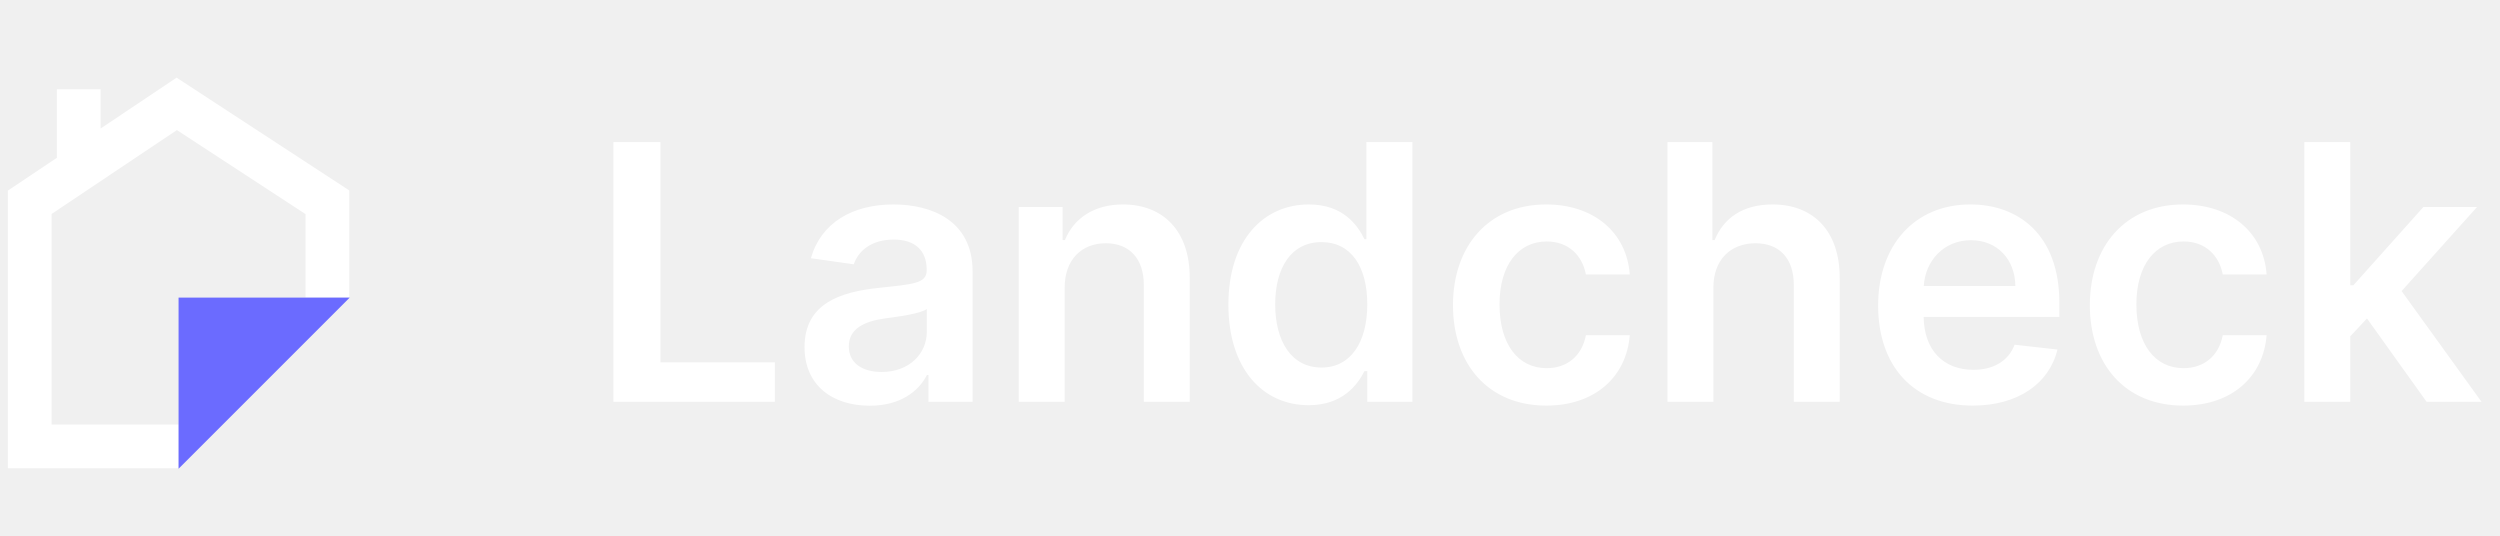
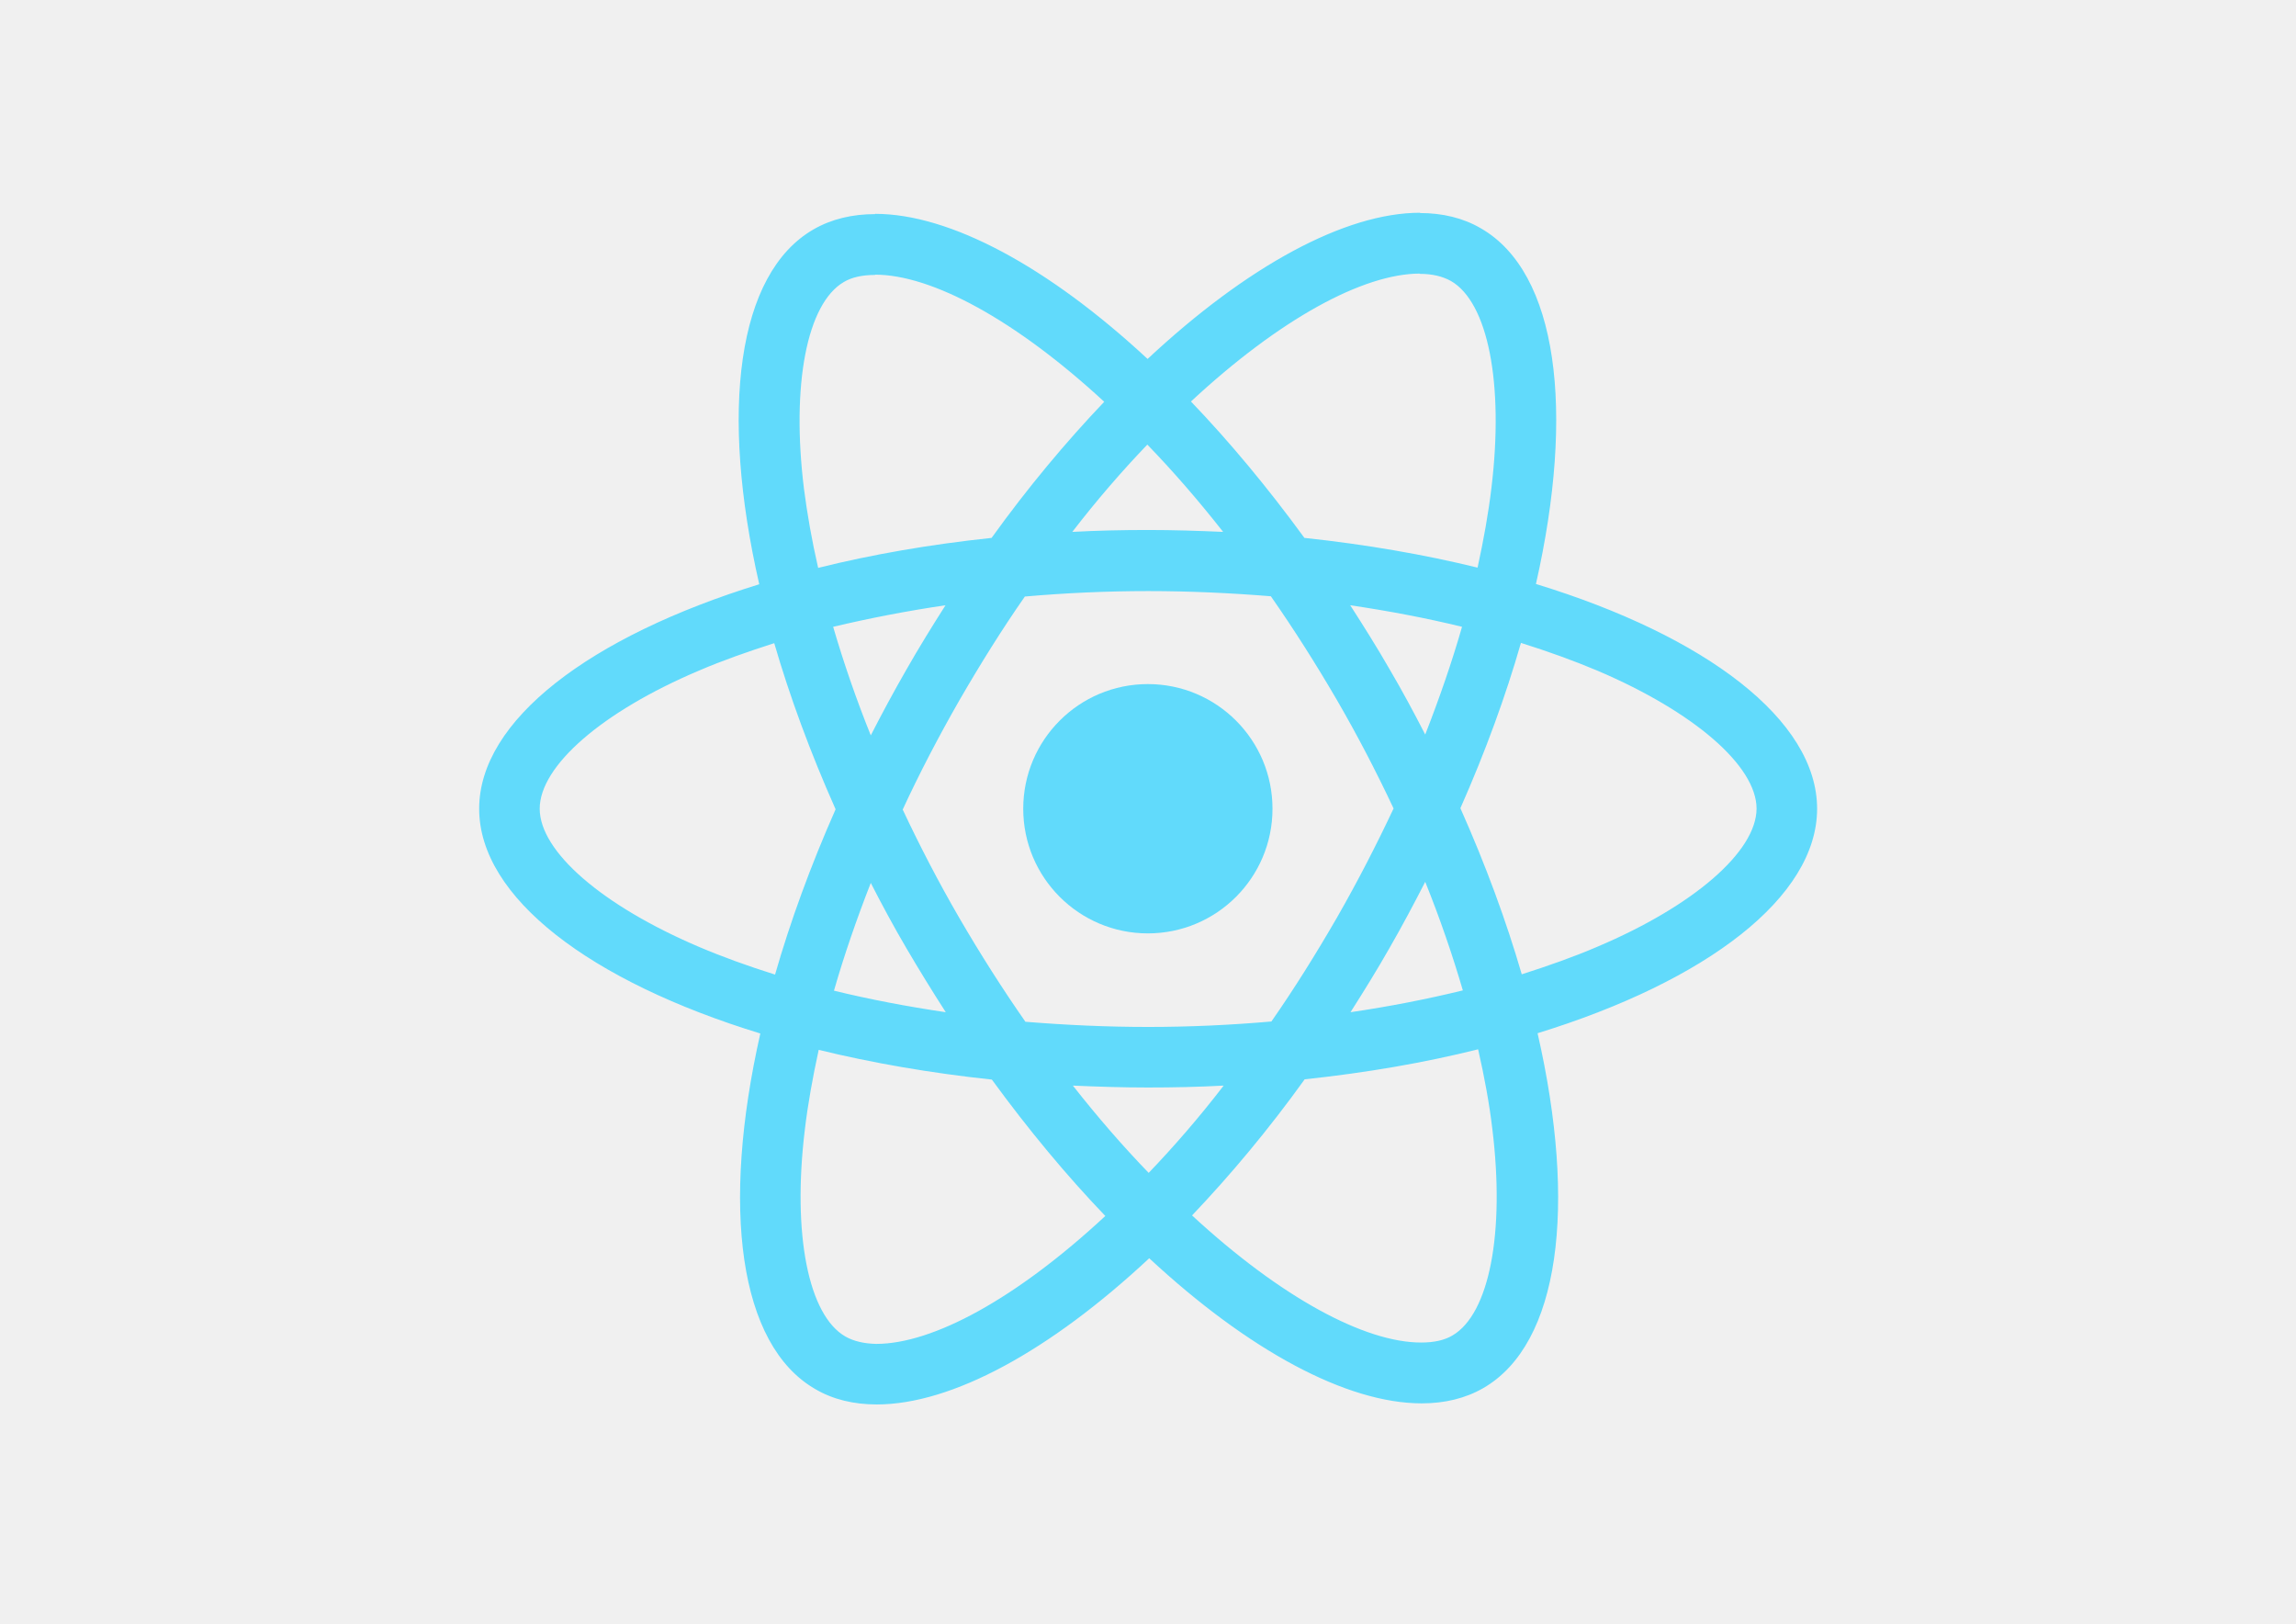
- <svg xmlns="http://www.w3.org/2000/svg" width="168" height="36" viewBox="0 0 168 36" fill="none">
-   <path d="M41.222 27H52.071V24.349H44.383V9.545H41.222V27ZM58.446 27.264C60.5 27.264 61.727 26.301 62.29 25.202H62.392V27H65.358V18.239C65.358 14.778 62.537 13.739 60.04 13.739C57.287 13.739 55.173 14.966 54.492 17.352L57.372 17.761C57.679 16.866 58.548 16.099 60.057 16.099C61.489 16.099 62.273 16.832 62.273 18.119V18.171C62.273 19.057 61.344 19.099 59.034 19.347C56.494 19.619 54.065 20.378 54.065 23.327C54.065 25.901 55.949 27.264 58.446 27.264ZM59.247 24.997C57.96 24.997 57.04 24.409 57.04 23.276C57.04 22.091 58.071 21.597 59.452 21.401C60.261 21.29 61.881 21.085 62.281 20.761V22.304C62.281 23.761 61.105 24.997 59.247 24.997ZM71.546 19.329C71.546 17.438 72.688 16.347 74.315 16.347C75.909 16.347 76.864 17.395 76.864 19.142V27H79.949V18.665C79.957 15.528 78.168 13.739 75.466 13.739C73.506 13.739 72.159 14.676 71.562 16.134H71.409V13.909H68.46V27H71.546V19.329ZM87.943 27.23C90.193 27.23 91.207 25.892 91.693 24.938H91.881V27H94.915V9.545H91.821V16.074H91.693C91.224 15.128 90.261 13.739 87.952 13.739C84.926 13.739 82.548 16.108 82.548 20.472C82.548 24.784 84.858 27.23 87.943 27.23ZM88.804 24.699C86.767 24.699 85.693 22.909 85.693 20.454C85.693 18.017 86.75 16.27 88.804 16.27C90.79 16.27 91.881 17.915 91.881 20.454C91.881 22.994 90.773 24.699 88.804 24.699ZM103.913 27.256C107.202 27.256 109.299 25.304 109.521 22.526H106.572C106.308 23.932 105.293 24.741 103.938 24.741C102.012 24.741 100.768 23.131 100.768 20.454C100.768 17.812 102.038 16.227 103.938 16.227C105.421 16.227 106.333 17.182 106.572 18.443H109.521C109.308 15.605 107.092 13.739 103.896 13.739C100.06 13.739 97.64 16.509 97.64 20.506C97.64 24.469 100.001 27.256 103.913 27.256ZM115.139 19.329C115.139 17.438 116.315 16.347 117.969 16.347C119.588 16.347 120.543 17.378 120.543 19.142V27H123.628V18.665C123.628 15.503 121.838 13.739 119.119 13.739C117.108 13.739 115.83 14.651 115.224 16.134H115.071V9.545H112.054V27H115.139V19.329ZM132.568 27.256C135.619 27.256 137.716 25.764 138.261 23.489L135.381 23.165C134.963 24.273 133.94 24.852 132.611 24.852C130.616 24.852 129.295 23.54 129.27 21.298H138.389V20.352C138.389 15.758 135.628 13.739 132.406 13.739C128.656 13.739 126.21 16.491 126.21 20.531C126.21 24.639 128.622 27.256 132.568 27.256ZM129.278 19.219C129.372 17.548 130.608 16.142 132.449 16.142C134.222 16.142 135.415 17.438 135.432 19.219H129.278ZM146.71 27.256C149.999 27.256 152.096 25.304 152.317 22.526H149.369C149.104 23.932 148.09 24.741 146.735 24.741C144.809 24.741 143.565 23.131 143.565 20.454C143.565 17.812 144.835 16.227 146.735 16.227C148.218 16.227 149.13 17.182 149.369 18.443H152.317C152.104 15.605 149.888 13.739 146.692 13.739C142.857 13.739 140.437 16.509 140.437 20.506C140.437 24.469 142.798 27.256 146.71 27.256ZM154.851 27H157.936V22.602L159.061 21.401L163.067 27H166.757L161.388 19.56L166.459 13.909H162.854L158.149 19.168H157.936V9.545H154.851V27Z" fill="white" />
-   <path d="M5.292 11.388L11.877 6.98L22 13.592V20M5.292 11.388L2 13.592V30H12M5.292 11.388V6" stroke="white" stroke-width="2.939" />
-   <path d="M12 20H23.5L17.75 25.75L12 31.5V20Z" fill="#6B6BFF" />
+ <svg xmlns="http://www.w3.org/2000/svg" viewBox="0 0 841.9 595.3">
+   <g fill="#61DAFB">
+     <path d="M666.3 296.5c0-32.5-40.7-63.3-103.1-82.4 14.4-63.6 8-114.2-20.2-130.4-6.5-3.8-14.1-5.6-22.4-5.6v22.3c4.6 0 8.3.9 11.4 2.6 13.6 7.8 19.5 37.5 14.9 75.7-1.1 9.4-2.9 19.3-5.1 29.4-19.6-4.8-41-8.5-63.5-10.9-13.5-18.5-27.5-35.3-41.6-50 32.6-30.3 63.2-46.9 84-46.9V78c-27.5 0-63.5 19.6-99.9 53.6-36.4-33.8-72.4-53.2-99.9-53.2v22.3c20.7 0 51.4 16.5 84 46.6-14 14.7-28 31.4-41.3 49.9-22.6 2.4-44 6.1-63.6 11-2.3-10-4-19.7-5.2-29-4.7-38.2 1.1-67.9 14.6-75.8 3-1.8 6.9-2.6 11.5-2.6V78.5c-8.4 0-16 1.8-22.6 5.6-28.1 16.2-34.4 66.7-19.9 130.1-62.2 19.2-102.7 49.9-102.7 82.3 0 32.5 40.7 63.3 103.1 82.4-14.4 63.6-8 114.2 20.2 130.4 6.5 3.8 14.1 5.6 22.5 5.6 27.5 0 63.5-19.6 99.9-53.6 36.4 33.8 72.4 53.2 99.9 53.2 8.4 0 16-1.8 22.6-5.6 28.1-16.2 34.4-66.7 19.9-130.1 62-19.1 102.5-49.9 102.5-82.3zm-130.2-66.7c-3.7 12.9-8.3 26.2-13.5 39.5-4.1-8-8.4-16-13.1-24-4.6-8-9.5-15.8-14.4-23.4 14.2 2.1 27.9 4.7 41 7.9zm-45.8 106.5c-7.8 13.5-15.8 26.3-24.1 38.2-14.9 1.3-30 2-45.2 2-15.1 0-30.2-.7-45-1.9-8.3-11.9-16.4-24.6-24.2-38-7.6-13.1-14.5-26.4-20.8-39.8 6.2-13.4 13.2-26.8 20.7-39.9 7.8-13.5 15.8-26.3 24.1-38.2 14.9-1.3 30-2 45.2-2 15.1 0 30.2.7 45 1.9 8.3 11.9 16.4 24.6 24.2 38 7.6 13.1 14.5 26.4 20.8 39.8-6.3 13.4-13.2 26.8-20.7 39.9zm32.3-13c5.4 13.4 10 26.8 13.8 39.8-13.1 3.2-26.9 5.9-41.2 8 4.9-7.7 9.8-15.6 14.4-23.7 4.6-8 8.9-16.1 13-24.1zM421.2 430c-9.3-9.6-18.6-20.3-27.8-32 9 .4 18.2.7 27.5.7 9.4 0 18.7-.2 27.8-.7-9 11.7-18.3 22.4-27.5 32zm-74.4-58.9c-14.2-2.1-27.9-4.7-41-7.9 3.7-12.9 8.3-26.2 13.5-39.5 4.1 8 8.4 16 13.1 24 4.7 8 9.5 15.8 14.4 23.4zM420.7 163c9.3 9.6 18.6 20.3 27.8 32-9-.4-18.2-.7-27.5-.7-9.4 0-18.7.2-27.8.7 9-11.7 18.3-22.4 27.5-32zm-74 58.9c-4.9 7.7-9.8 15.6-14.4 23.7-4.6 8-8.9 16-13 24-5.4-13.4-10-26.8-13.8-39.8 13.1-3.1 26.9-5.8 41.2-7.9zm-90.5 125.2c-35.4-15.1-58.3-34.9-58.3-50.6 0-15.7 22.9-35.6 58.3-50.6 8.6-3.7 18-7 27.7-10.1 5.7 19.6 13.2 40 22.5 60.9-9.2 20.8-16.6 41.1-22.2 60.6-9.9-3.1-19.3-6.5-28-10.2zM310 490c-13.6-7.8-19.5-37.5-14.9-75.7 1.1-9.4 2.9-19.3 5.1-29.4 19.6 4.8 41 8.5 63.5 10.9 13.5 18.5 27.5 35.3 41.6 50-32.6 30.3-63.2 46.9-84 46.9-4.5-.1-8.3-1-11.3-2.7zm237.2-76.2c4.7 38.2-1.1 67.9-14.6 75.8-3 1.8-6.9 2.6-11.5 2.6-20.7 0-51.4-16.5-84-46.6 14-14.7 28-31.4 41.3-49.9 22.6-2.4 44-6.1 63.6-11 2.3 10.1 4.1 19.8 5.2 29.1zm38.5-66.7c-8.6 3.7-18 7-27.7 10.1-5.7-19.6-13.2-40-22.5-60.9 9.2-20.8 16.6-41.1 22.2-60.6 9.9 3.1 19.3 6.5 28.1 10.2 35.4 15.1 58.3 34.9 58.3 50.6-.1 15.7-23 35.6-58.4 50.6zM320.8 78.4z" />
+     <circle cx="420.9" cy="296.5" r="45.7" />
+     <path d="M520.5 78.1z" />
+   </g>
</svg>
